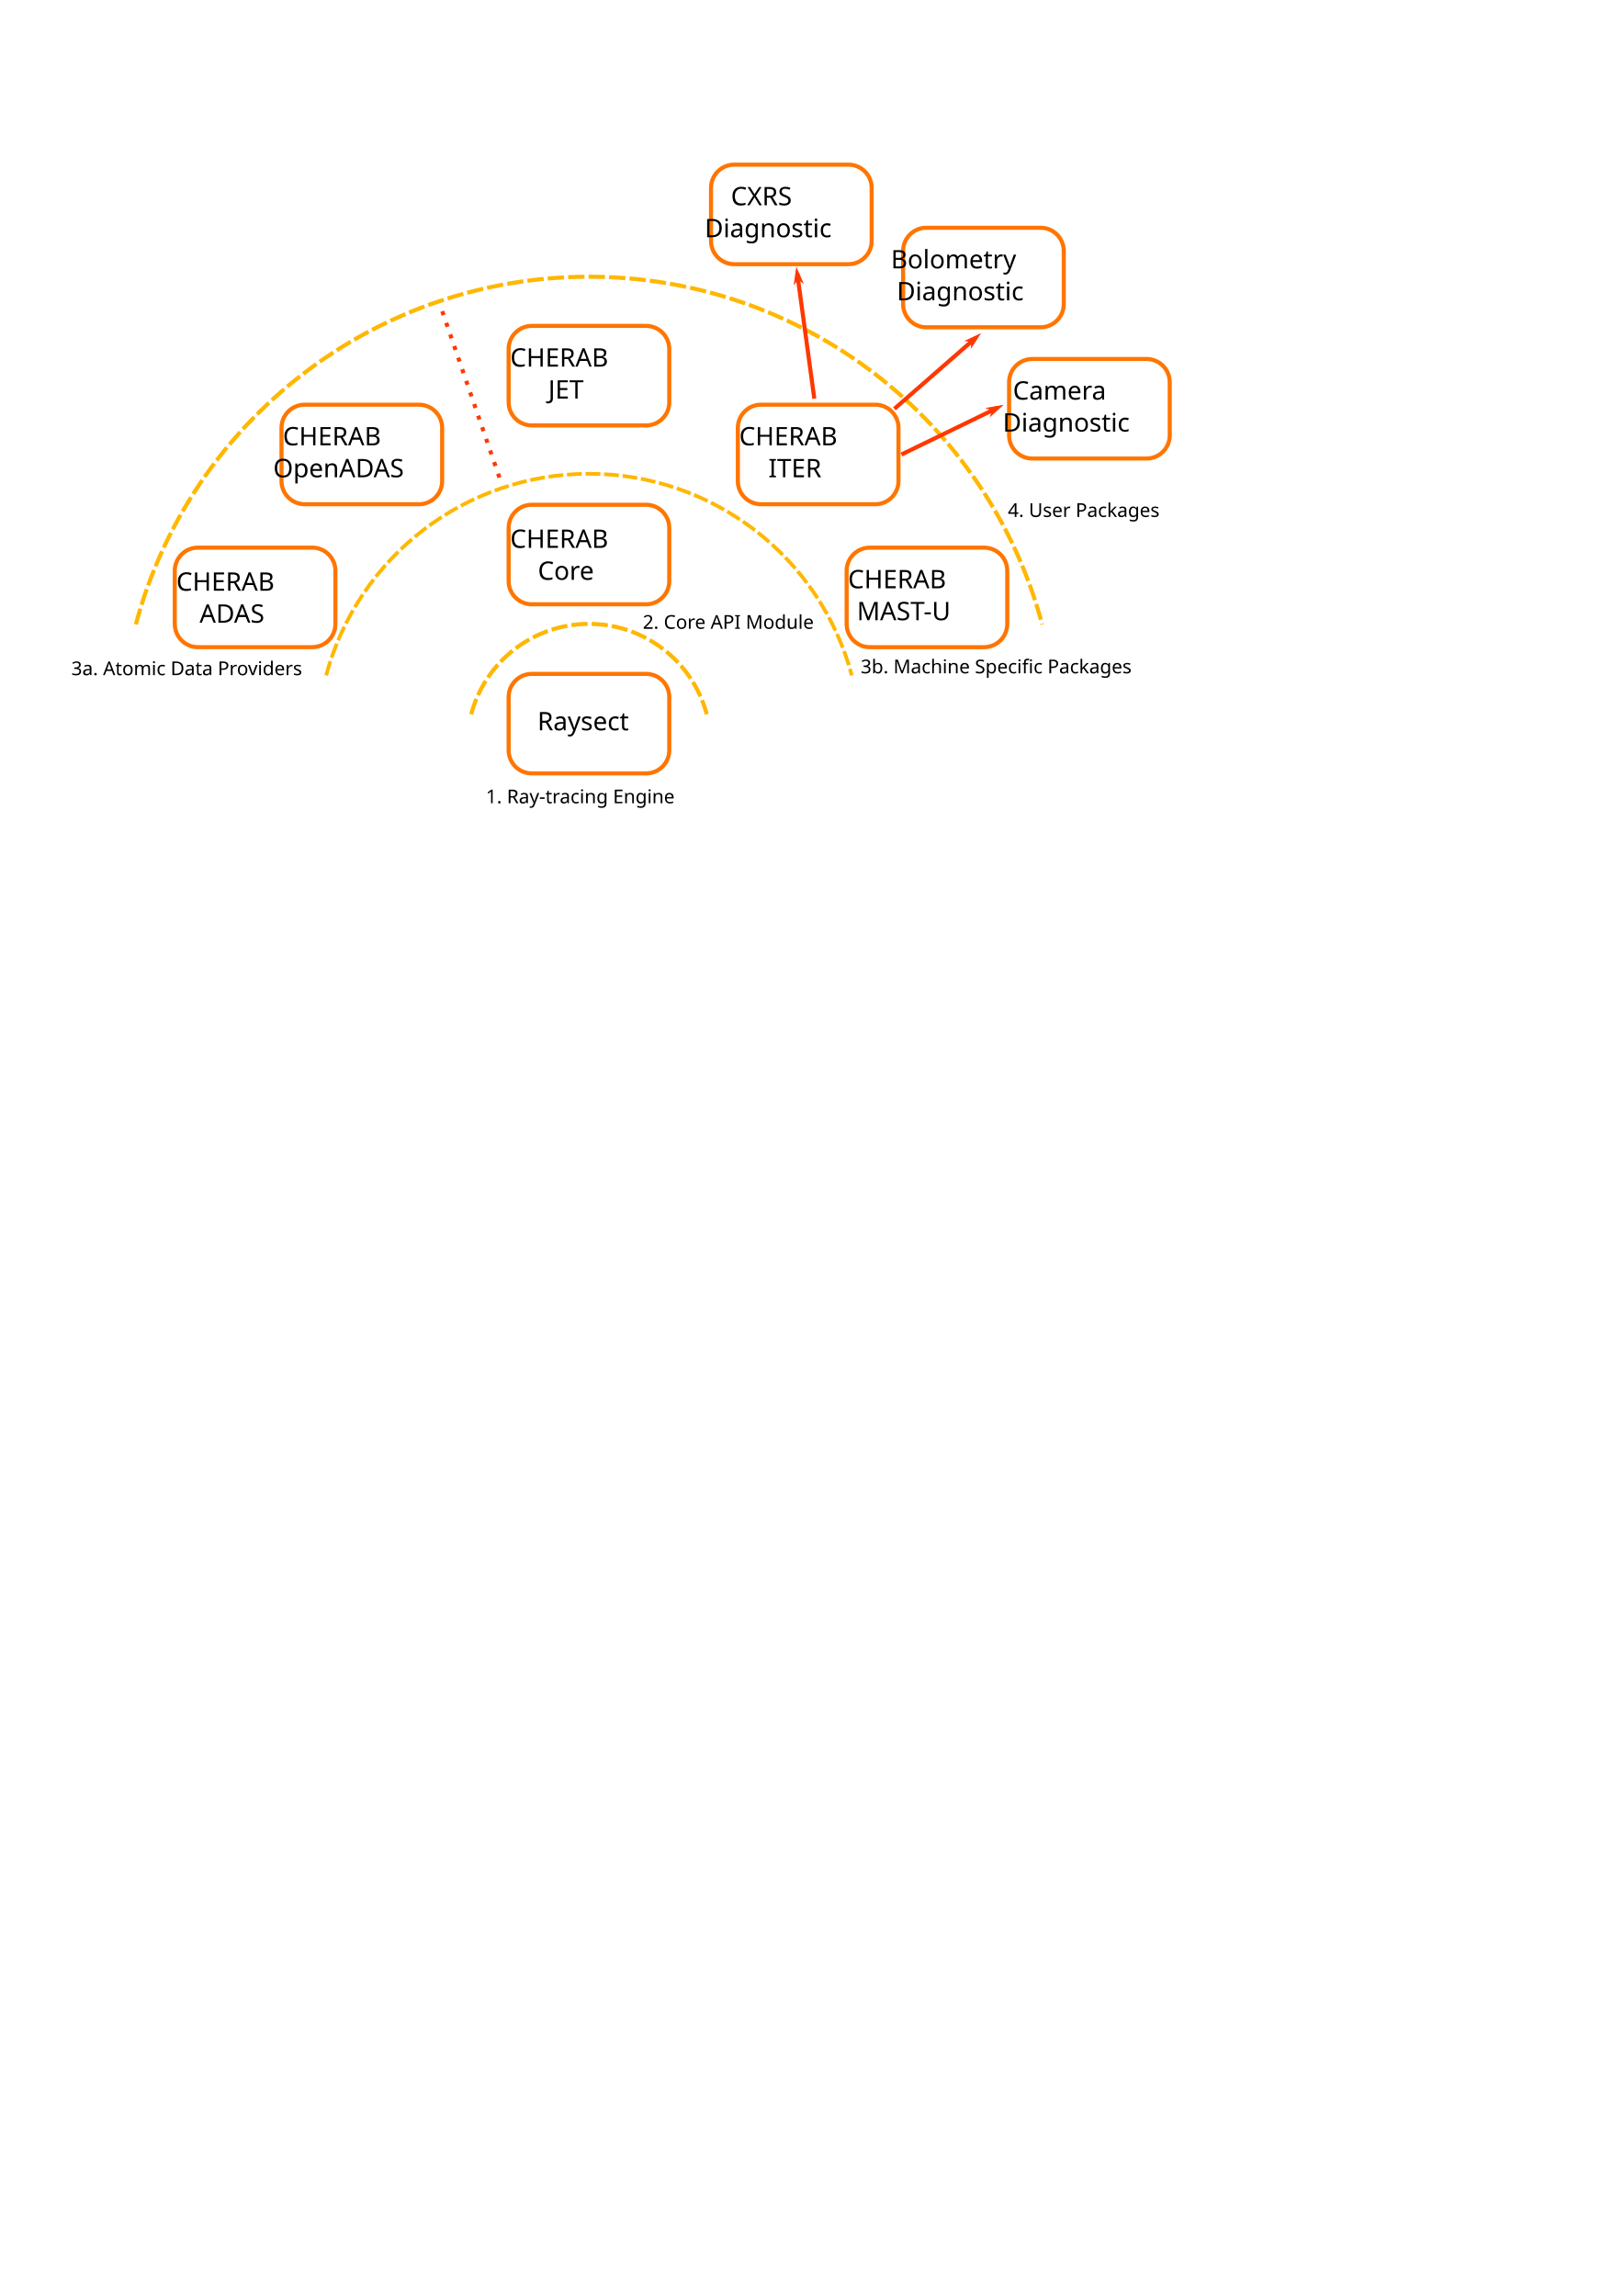
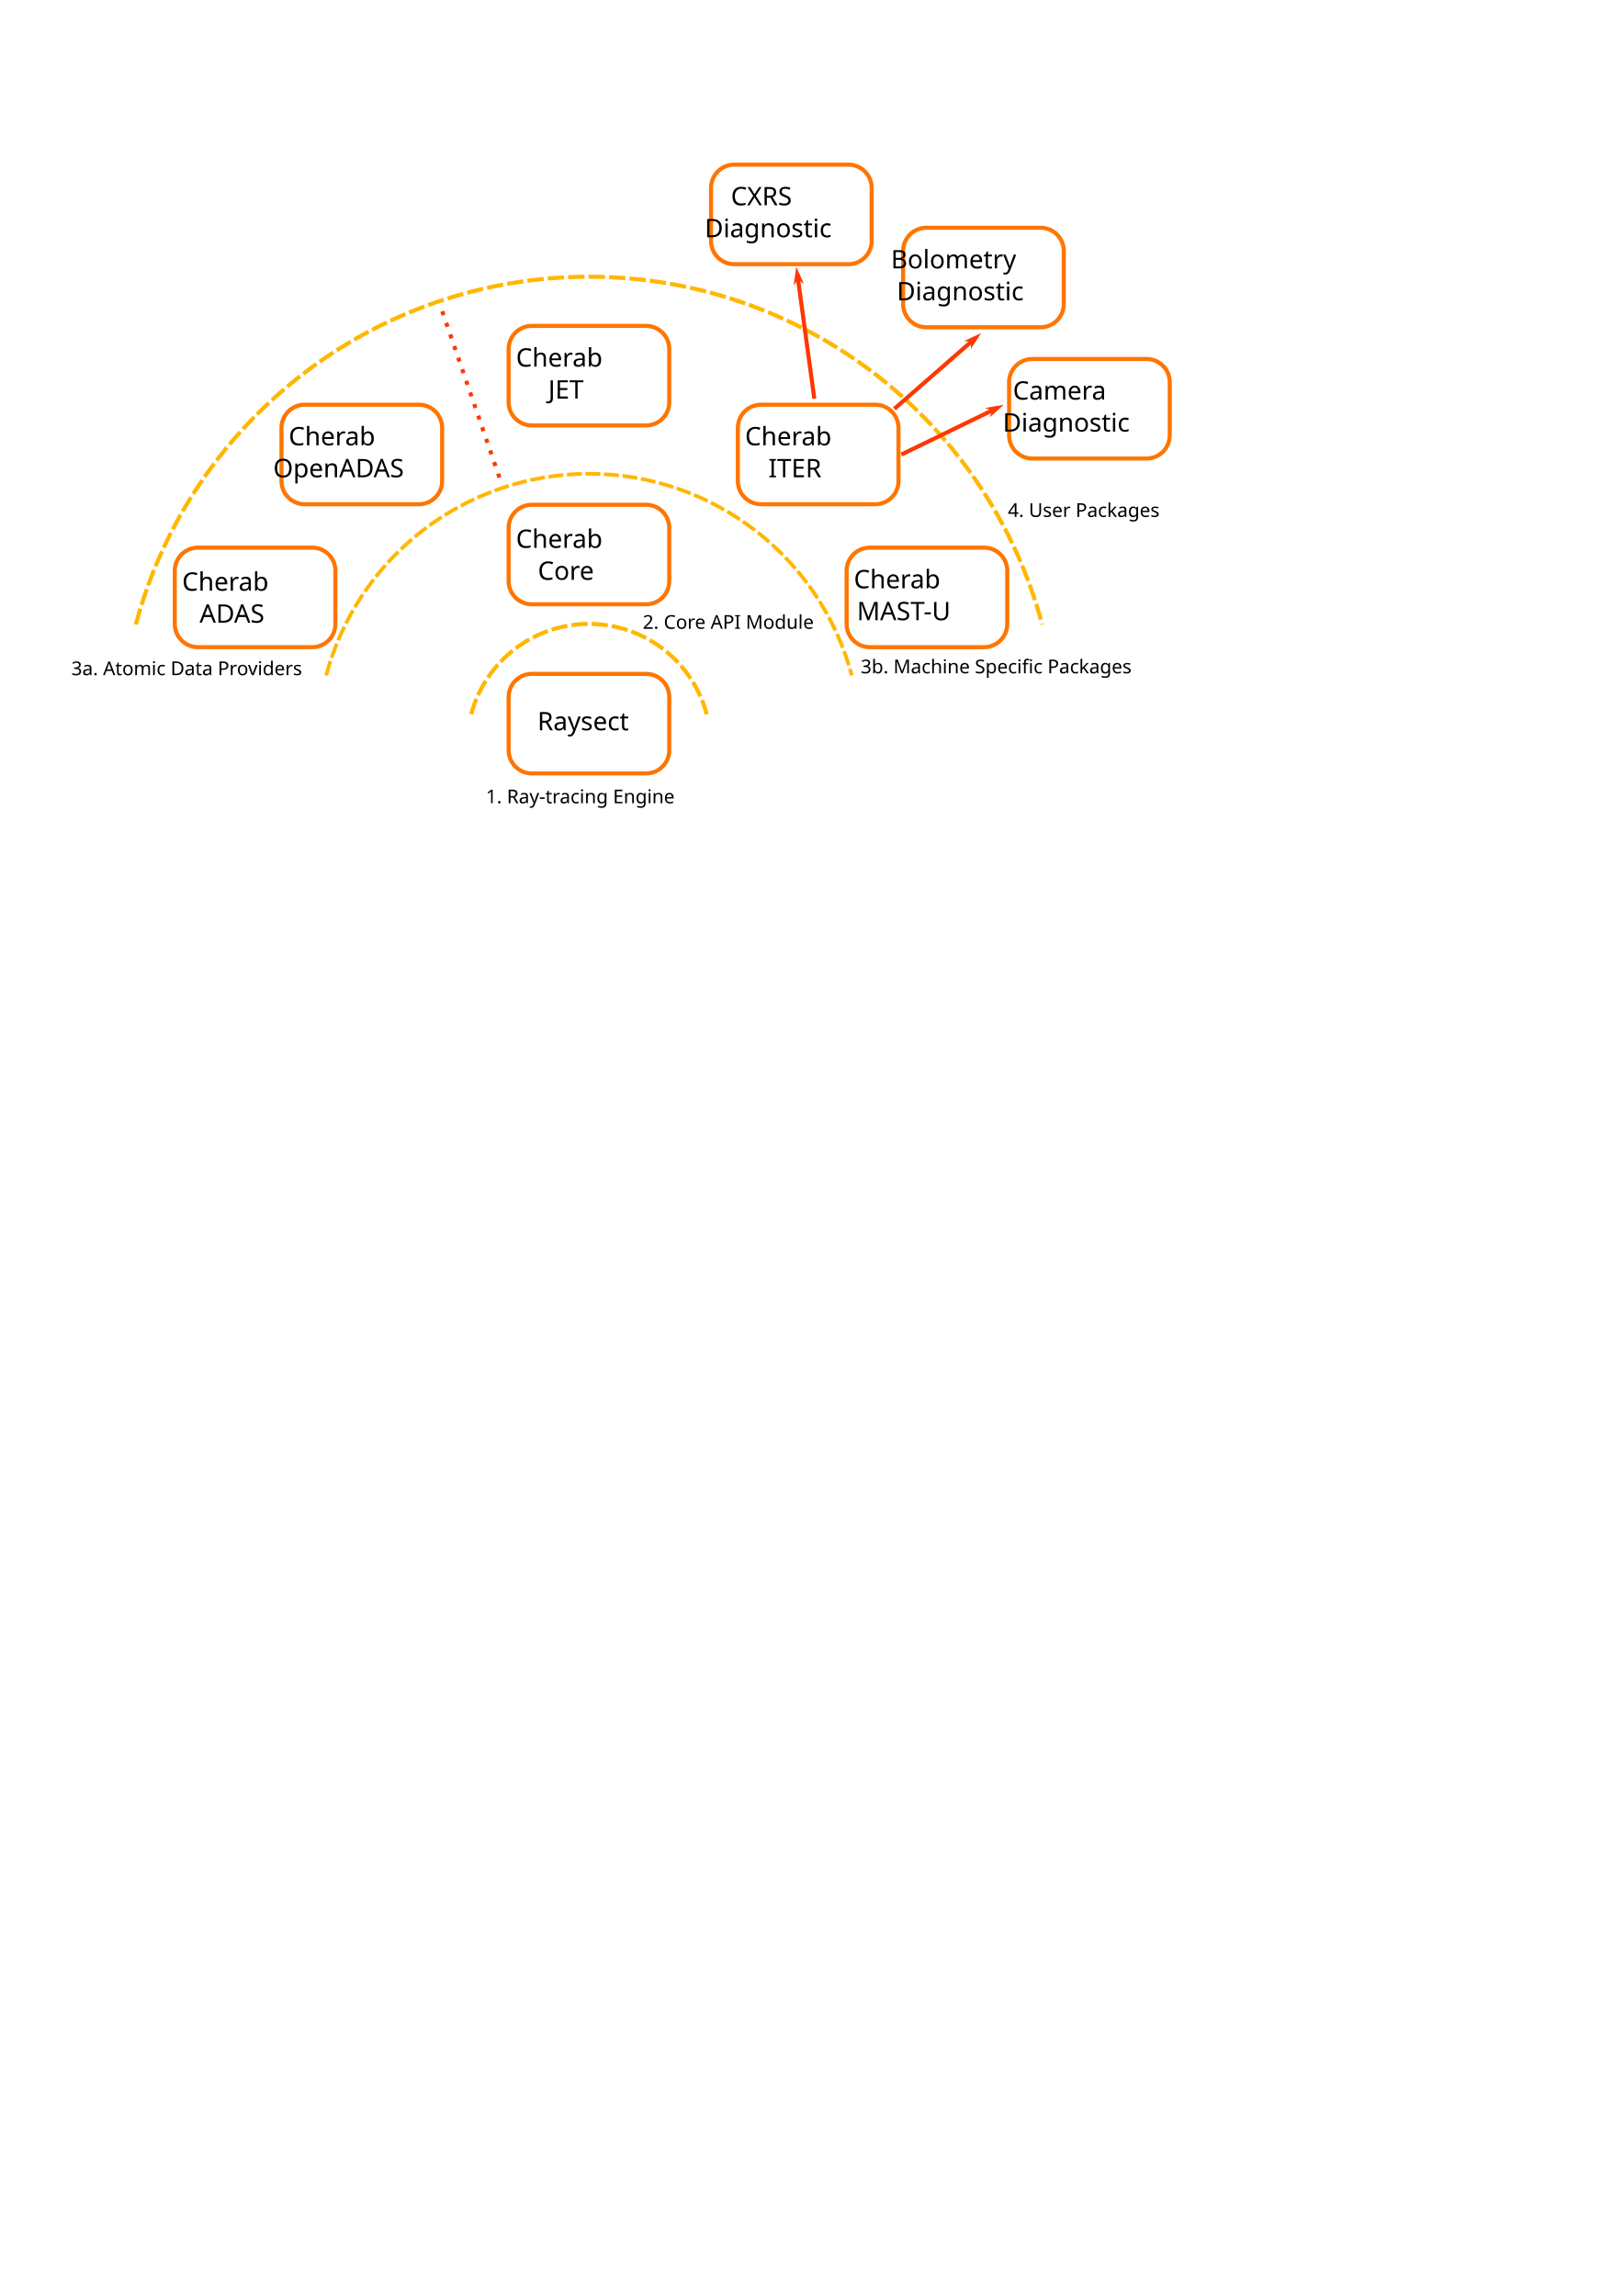
<svg xmlns="http://www.w3.org/2000/svg" width="210mm" height="297mm" viewBox="0 0 210 297" version="1.1" id="svg8">
  <defs id="defs2">
    <marker orient="auto" refY="0.0" refX="0.0" id="marker4185" style="overflow:visible;">
      <path id="path4183" d="M 0.0,0.0 L 5.0,-5.0 L -12.5,0.0 L 5.0,5.0 L 0.0,0.0 z " style="fill-rule:evenodd;stroke:#ff3700;stroke-width:1pt;stroke-opacity:1;fill:#ff3700;fill-opacity:1" transform="scale(0.2) rotate(180) translate(6,0)" />
    </marker>
    <marker orient="auto" refY="0.0" refX="0.0" id="marker4115" style="overflow:visible;">
      <path id="path4113" d="M 0.0,0.0 L 5.0,-5.0 L -12.5,0.0 L 5.0,5.0 L 0.0,0.0 z " style="fill-rule:evenodd;stroke:#ff3700;stroke-width:1pt;stroke-opacity:1;fill:#ff3700;fill-opacity:1" transform="scale(0.2) rotate(180) translate(6,0)" />
    </marker>
    <marker orient="auto" refY="0.0" refX="0.0" id="Arrow1Send" style="overflow:visible;">
      <path id="path1242" d="M 0.0,0.0 L 5.0,-5.0 L -12.5,0.0 L 5.0,5.0 L 0.0,0.0 z " style="fill-rule:evenodd;stroke:#ff3700;stroke-width:1pt;stroke-opacity:1;fill:#ff3700;fill-opacity:1" transform="scale(0.2) rotate(180) translate(6,0)" />
    </marker>
    <marker orient="auto" refY="0.0" refX="0.0" id="Arrow2Mend" style="overflow:visible;">
      <path id="path1254" style="fill-rule:evenodd;stroke-width:0.625;stroke-linejoin:round;stroke:#ff3700;stroke-opacity:1;fill:#ff3700;fill-opacity:1" d="M 8.719,4.034 L -2.207,0.016 L 8.719,-4.002 C 6.973,-1.63 6.983,1.616 8.719,4.034 z " transform="scale(0.6) rotate(180) translate(0,0)" />
    </marker>
    <marker orient="auto" refY="0.0" refX="0.0" id="Arrow2Lend" style="overflow:visible;">
      <path id="path1248" style="fill-rule:evenodd;stroke-width:0.625;stroke-linejoin:round;stroke:#ff3700;stroke-opacity:1;fill:#ff3700;fill-opacity:1" d="M 8.719,4.034 L -2.207,0.016 L 8.719,-4.002 C 6.973,-1.63 6.983,1.616 8.719,4.034 z " transform="scale(1.1) rotate(180) translate(1,0)" />
    </marker>
    <marker orient="auto" refY="0.0" refX="0.0" id="Arrow1Lend" style="overflow:visible;">
      <path id="path1230" d="M 0.0,0.0 L 5.0,-5.0 L -12.5,0.0 L 5.0,5.0 L 0.0,0.0 z " style="fill-rule:evenodd;stroke:#ff3700;stroke-width:1pt;stroke-opacity:1;fill:#ff3700;fill-opacity:1" transform="scale(0.8) rotate(180) translate(12.5,0)" />
    </marker>
    <marker orient="auto" refY="0.0" refX="0.0" id="Arrow1Lstart" style="overflow:visible">
      <path id="path1227" d="M 0.0,0.0 L 5.0,-5.0 L -12.5,0.0 L 5.0,5.0 L 0.0,0.0 z " style="fill-rule:evenodd;stroke:#ff3700;stroke-width:1pt;stroke-opacity:1;fill:#ff3700;fill-opacity:1" transform="scale(0.8) translate(12.5,0)" />
    </marker>
    <marker orient="auto" refY="0" refX="0" id="Arrow2Mend-1" style="overflow:visible">
      <path id="path1254-5" style="fill:#ff3700;fill-opacity:1;fill-rule:evenodd;stroke:#ff3700;stroke-width:0.625;stroke-linejoin:round;stroke-opacity:1" d="M 8.719,4.034 -2.207,0.016 8.719,-4.002 c -1.745,2.372 -1.735,5.617 -6e-7,8.035 z" transform="scale(-0.6)" />
    </marker>
    <marker orient="auto" refY="0" refX="0" id="Arrow2Mend-1-4" style="overflow:visible">
      <path id="path1254-5-7" style="fill:#ff3700;fill-opacity:1;fill-rule:evenodd;stroke:#ff3700;stroke-width:0.625;stroke-linejoin:round;stroke-opacity:1" d="M 8.719,4.034 -2.207,0.016 8.719,-4.002 c -1.745,2.372 -1.735,5.617 -6e-7,8.035 z" transform="scale(-0.6)" />
    </marker>
  </defs>
  <g id="layer1">
    <g id="g906" transform="translate(5.931853,14.05314)">
      <rect rx="3" y="51.241" x="59.852" height="12.875" width="20.776" id="rect815" style="fill:none;fill-opacity:1;stroke:#ff7500;stroke-width:0.529;stroke-linejoin:round;stroke-miterlimit:4;stroke-dasharray:none;stroke-dashoffset:0;stroke-opacity:1" />
      <text id="text819" y="56.815" x="70.263" style="font-style:normal;font-weight:normal;font-size:3.307px;line-height:125%;font-family:sans-serif;letter-spacing:0px;word-spacing:0px;fill:#000000;fill-opacity:1;stroke:none;stroke-width:0.265px;stroke-linecap:butt;stroke-linejoin:miter;stroke-opacity:1" xml:space="preserve">
-         <tspan style="text-align:center;text-anchor:middle;stroke-width:0.265px" y="56.815" x="70.263" id="tspan817">CHERAB</tspan>
+         <tspan style="text-align:center;text-anchor:middle;stroke-width:0.265px" y="56.815" x="70.263" id="tspan817">Cherab</tspan>
        <tspan id="tspan900" style="text-align:center;text-anchor:middle;stroke-width:0.265px" y="60.949" x="70.263">Core</tspan>
      </text>
    </g>
    <g id="g898" transform="translate(5.746295,16.16981)">
      <rect rx="3" y="71.001" x="60.038" height="12.875" width="20.776" id="rect815-3" style="fill:none;fill-opacity:1;stroke:#ff7500;stroke-width:0.529;stroke-linejoin:round;stroke-miterlimit:4;stroke-dasharray:none;stroke-dashoffset:0;stroke-opacity:1" />
      <text id="text819-6" y="78.3" x="63.757" style="font-style:normal;font-weight:normal;font-size:3.307px;line-height:125%;font-family:sans-serif;letter-spacing:0px;word-spacing:0px;fill:#000000;fill-opacity:1;stroke:none;stroke-width:0.265px;stroke-linecap:butt;stroke-linejoin:miter;stroke-opacity:1" xml:space="preserve">
        <tspan style="stroke-width:0.265px" y="78.3" x="63.757" id="tspan817-7">Raysect</tspan>
      </text>
    </g>
    <path style="fill:none;fill-opacity:1;stroke:#ffb700;stroke-width:0.525;stroke-linejoin:round;stroke-miterlimit:4;stroke-dasharray:2.099, 0.525;stroke-dashoffset:0;stroke-opacity:1" id="path876" d="m -60.939,-92.393 a 15.771,15.771 0 0 1 -15.234,11.689 15.771,15.771 0 0 1 -15.234,-11.689" transform="scale(-1)" />
    <path style="fill:none;fill-opacity:1;stroke:#ffb700;stroke-width:0.48;stroke-linejoin:round;stroke-miterlimit:4;stroke-dasharray:1.921, 0.48;stroke-dashoffset:0;stroke-opacity:1" id="path876-5" d="m -42.183,-87.367 a 35.191,35.191 0 0 1 -33.992,26.083 35.191,35.191 0 0 1 -33.992,-26.083" transform="scale(-1)" />
    <g id="g992" transform="translate(5.746295,15.64064)">
      <rect rx="3" y="36.71" x="30.662" height="12.875" width="20.776" id="rect815-2" style="fill:none;fill-opacity:1;stroke:#ff7500;stroke-width:0.529;stroke-linejoin:round;stroke-miterlimit:4;stroke-dasharray:none;stroke-dashoffset:0;stroke-opacity:1" />
      <text id="text819-9" y="41.964" x="41.049" style="font-style:normal;font-weight:normal;font-size:3.307px;line-height:125%;font-family:sans-serif;letter-spacing:0px;word-spacing:0px;fill:#000000;fill-opacity:1;stroke:none;stroke-width:0.265px;stroke-linecap:butt;stroke-linejoin:miter;stroke-opacity:1" xml:space="preserve">
-         <tspan id="tspan900-2" style="text-align:center;text-anchor:middle;stroke-width:0.265px" y="41.964" x="41.049">CHERAB</tspan>
+         <tspan id="tspan900-2" style="text-align:center;text-anchor:middle;stroke-width:0.265px" y="41.964" x="41.049">Cherab</tspan>
        <tspan id="tspan941" style="text-align:center;text-anchor:middle;stroke-width:0.265px" y="46.098" x="41.049">OpenADAS</tspan>
      </text>
    </g>
    <g id="g986" transform="translate(7.333795,18.81564)">
      <rect rx="3" y="52.024" x="15.27" height="12.875" width="20.776" id="rect815-2-7" style="fill:none;fill-opacity:1;stroke:#ff7500;stroke-width:0.529;stroke-linejoin:round;stroke-miterlimit:4;stroke-dasharray:none;stroke-dashoffset:0;stroke-opacity:1" />
      <text id="text819-9-0" y="57.599" x="25.681" style="font-style:normal;font-weight:normal;font-size:3.307px;line-height:125%;font-family:sans-serif;letter-spacing:0px;word-spacing:0px;fill:#000000;fill-opacity:1;stroke:none;stroke-width:0.265px;stroke-linecap:butt;stroke-linejoin:miter;stroke-opacity:1" xml:space="preserve">
-         <tspan id="tspan900-2-9" style="text-align:center;text-anchor:middle;stroke-width:0.265px" y="57.599" x="25.681">CHERAB</tspan>
+         <tspan id="tspan900-2-9" style="text-align:center;text-anchor:middle;stroke-width:0.265px" y="57.599" x="25.681">Cherab</tspan>
        <tspan id="tspan941-3" style="text-align:center;text-anchor:middle;stroke-width:0.265px" y="61.733" x="25.681">ADAS</tspan>
      </text>
    </g>
    <g id="g1087" transform="translate(5.746295,16.16981)">
      <rect rx="3" y="25.987" x="60.038" height="12.875" width="20.776" id="rect815-2-6" style="fill:none;fill-opacity:1;stroke:#ff7500;stroke-width:0.529;stroke-linejoin:round;stroke-miterlimit:4;stroke-dasharray:none;stroke-dashoffset:0;stroke-opacity:1" />
      <text id="text819-9-2" y="31.254" x="70.449" style="font-style:normal;font-weight:normal;font-size:3.307px;line-height:125%;font-family:sans-serif;letter-spacing:0px;word-spacing:0px;fill:#000000;fill-opacity:1;stroke:none;stroke-width:0.265px;stroke-linecap:butt;stroke-linejoin:miter;stroke-opacity:1" xml:space="preserve">
-         <tspan id="tspan900-2-6" style="text-align:center;text-anchor:middle;stroke-width:0.265px" y="31.254" x="70.449">CHERAB</tspan>
+         <tspan id="tspan900-2-6" style="text-align:center;text-anchor:middle;stroke-width:0.265px" y="31.254" x="70.449">Cherab</tspan>
        <tspan id="tspan941-1" style="text-align:center;text-anchor:middle;stroke-width:0.265px" y="35.388" x="70.449">JET</tspan>
      </text>
    </g>
    <g transform="translate(64.76715,15.64064)" id="g992-8">
      <rect rx="3" y="36.71" x="30.662" height="12.875" width="20.776" id="rect815-2-79" style="fill:none;fill-opacity:1;stroke:#ff7500;stroke-width:0.529;stroke-linejoin:round;stroke-miterlimit:4;stroke-dasharray:none;stroke-dashoffset:0;stroke-opacity:1" />
      <text id="text819-9-20" y="41.964" x="41.049" style="font-style:normal;font-weight:normal;font-size:3.307px;line-height:125%;font-family:sans-serif;letter-spacing:0px;word-spacing:0px;fill:#000000;fill-opacity:1;stroke:none;stroke-width:0.265px;stroke-linecap:butt;stroke-linejoin:miter;stroke-opacity:1" xml:space="preserve">
-         <tspan id="tspan900-2-2" style="text-align:center;text-anchor:middle;stroke-width:0.265px" y="41.964" x="41.049">CHERAB</tspan>
+         <tspan id="tspan900-2-2" style="text-align:center;text-anchor:middle;stroke-width:0.265px" y="41.964" x="41.049">Cherab</tspan>
        <tspan id="tspan941-37" style="text-align:center;text-anchor:middle;stroke-width:0.265px" y="46.098" x="41.049">ITER</tspan>
      </text>
    </g>
    <g transform="translate(78.83641,34.13035)" id="g992-5">
      <rect rx="3" y="36.71" x="30.662" height="12.875" width="20.776" id="rect815-2-9" style="fill:none;fill-opacity:1;stroke:#ff7500;stroke-width:0.529;stroke-linejoin:round;stroke-miterlimit:4;stroke-dasharray:none;stroke-dashoffset:0;stroke-opacity:1" />
      <text id="text819-9-22" y="41.964" x="41.049" style="font-style:normal;font-weight:normal;font-size:3.307px;line-height:125%;font-family:sans-serif;letter-spacing:0px;word-spacing:0px;fill:#000000;fill-opacity:1;stroke:none;stroke-width:0.265px;stroke-linecap:butt;stroke-linejoin:miter;stroke-opacity:1" xml:space="preserve">
-         <tspan id="tspan900-2-8" style="text-align:center;text-anchor:middle;stroke-width:0.265px" y="41.964" x="41.049">CHERAB</tspan>
+         <tspan id="tspan900-2-8" style="text-align:center;text-anchor:middle;stroke-width:0.265px" y="41.964" x="41.049">Cherab</tspan>
        <tspan id="tspan941-9" style="text-align:center;text-anchor:middle;stroke-width:0.265px" y="46.098" x="41.049">MAST-U</tspan>
      </text>
    </g>
    <path style="fill:none;fill-opacity:1;stroke:#ffb700;stroke-width:0.529;stroke-linejoin:round;stroke-miterlimit:4;stroke-dasharray:2.117, 0.529;stroke-dashoffset:0;stroke-opacity:1" id="path876-5-3" d="M -17.568,-80.77 A 60.677,60.677 0 0 1 -76.178,-35.797 60.677,60.677 0 0 1 -134.788,-80.77" transform="scale(-1)" />
    <path style="fill:none;fill-rule:evenodd;stroke:#ff3700;stroke-width:0.529;stroke-linecap:butt;stroke-linejoin:miter;stroke-miterlimit:4;stroke-dasharray:0.529, 1.058;stroke-dashoffset:0;stroke-opacity:1" d="m 57.198,40.262 7.692,22.368" id="path1089" />
    <text xml:space="preserve" style="font-style:normal;font-weight:normal;font-size:2.469px;line-height:125%;font-family:sans-serif;letter-spacing:0px;word-spacing:0px;fill:#000000;fill-opacity:1;stroke:none;stroke-width:0.265px;stroke-linecap:butt;stroke-linejoin:miter;stroke-opacity:1" x="62.838" y="103.909" id="text1093">
      <tspan id="tspan1091" x="62.838" y="103.909" style="font-size:2.469px;stroke-width:0.265px">1. Ray-tracing Engine</tspan>
    </text>
    <text xml:space="preserve" style="font-style:normal;font-weight:normal;font-size:2.469px;line-height:125%;font-family:sans-serif;letter-spacing:0px;word-spacing:0px;fill:#000000;fill-opacity:1;stroke:none;stroke-width:0.265px;stroke-linecap:butt;stroke-linejoin:miter;stroke-opacity:1" x="83.128" y="81.335" id="text1093-6">
      <tspan id="tspan1091-1" x="83.128" y="81.335" style="font-size:2.469px;stroke-width:0.265px">2. Core API Module</tspan>
    </text>
    <text xml:space="preserve" style="font-style:normal;font-weight:normal;font-size:2.469px;line-height:125%;font-family:sans-serif;letter-spacing:0px;word-spacing:0px;fill:#000000;fill-opacity:1;stroke:none;stroke-width:0.265px;stroke-linecap:butt;stroke-linejoin:miter;stroke-opacity:1" x="9.228" y="87.334" id="text1093-6-2">
      <tspan id="tspan1091-1-9" x="9.228" y="87.334" style="font-size:2.469px;stroke-width:0.265px">3a. Atomic Data Providers</tspan>
    </text>
    <text xml:space="preserve" style="font-style:normal;font-weight:normal;font-size:2.469px;line-height:125%;font-family:sans-serif;letter-spacing:0px;word-spacing:0px;fill:#000000;fill-opacity:1;stroke:none;stroke-width:0.265px;stroke-linecap:butt;stroke-linejoin:miter;stroke-opacity:1" x="111.32" y="87.094" id="text1093-3">
      <tspan id="tspan1091-19" x="111.32" y="87.094" style="font-size:2.469px;stroke-width:0.265px">3b. Machine Specific Packages</tspan>
    </text>
    <g transform="translate(61.29802,-15.41054)" id="g992-8-4">
      <rect rx="3" y="36.71" x="30.662" height="12.875" width="20.776" id="rect815-2-79-7" style="fill:none;fill-opacity:1;stroke:#ff7500;stroke-width:0.529;stroke-linejoin:round;stroke-miterlimit:4;stroke-dasharray:none;stroke-dashoffset:0;stroke-opacity:1" />
      <text id="text819-9-20-8" y="41.964" x="41.049" style="font-style:normal;font-weight:normal;font-size:3.307px;line-height:125%;font-family:sans-serif;letter-spacing:0px;word-spacing:0px;fill:#000000;fill-opacity:1;stroke:none;stroke-width:0.265px;stroke-linecap:butt;stroke-linejoin:miter;stroke-opacity:1" xml:space="preserve">
        <tspan id="tspan941-37-5" style="text-align:center;text-anchor:middle;stroke-width:0.265px" y="41.964" x="41.049">CXRS</tspan>
        <tspan style="text-align:center;text-anchor:middle;stroke-width:0.265px" y="46.098" x="41.049" id="tspan1192">Diagnostic</tspan>
      </text>
    </g>
    <g transform="translate(86.14334,-7.248074)" id="g992-8-0">
      <rect rx="3" y="36.71" x="30.662" height="12.875" width="20.776" id="rect815-2-79-3" style="fill:none;fill-opacity:1;stroke:#ff7500;stroke-width:0.529;stroke-linejoin:round;stroke-miterlimit:4;stroke-dasharray:none;stroke-dashoffset:0;stroke-opacity:1" />
      <text id="text819-9-20-6" y="41.964" x="41.049" style="font-style:normal;font-weight:normal;font-size:3.307px;line-height:125%;font-family:sans-serif;letter-spacing:0px;word-spacing:0px;fill:#000000;fill-opacity:1;stroke:none;stroke-width:0.265px;stroke-linecap:butt;stroke-linejoin:miter;stroke-opacity:1" xml:space="preserve">
        <tspan id="tspan941-37-0" style="text-align:center;text-anchor:middle;stroke-width:0.265px" y="41.964" x="41.049">Bolometry</tspan>
        <tspan style="text-align:center;text-anchor:middle;stroke-width:0.265px" y="46.098" x="41.049" id="tspan1196">Diagnostic</tspan>
      </text>
    </g>
    <g transform="translate(99.84863,9.72824)" id="g992-8-0-6">
      <rect rx="3" y="36.71" x="30.662" height="12.875" width="20.776" id="rect815-2-79-3-3" style="fill:none;fill-opacity:1;stroke:#ff7500;stroke-width:0.529;stroke-linejoin:round;stroke-miterlimit:4;stroke-dasharray:none;stroke-dashoffset:0;stroke-opacity:1" />
      <text id="text819-9-20-6-2" y="41.964" x="41.049" style="font-style:normal;font-weight:normal;font-size:3.307px;line-height:125%;font-family:sans-serif;letter-spacing:0px;word-spacing:0px;fill:#000000;fill-opacity:1;stroke:none;stroke-width:0.265px;stroke-linecap:butt;stroke-linejoin:miter;stroke-opacity:1" xml:space="preserve">
        <tspan id="tspan941-37-0-0" style="text-align:center;text-anchor:middle;stroke-width:0.265px" y="41.964" x="41.049">Camera</tspan>
        <tspan style="text-align:center;text-anchor:middle;stroke-width:0.265px" y="46.098" x="41.049" id="tspan1196-6">Diagnostic</tspan>
      </text>
    </g>
    <path style="fill:none;fill-rule:evenodd;stroke:#ff3700;stroke-width:0.529;stroke-linecap:butt;stroke-linejoin:miter;stroke-miterlimit:4;stroke-dasharray:none;stroke-opacity:1;marker-end:url(#marker4185)" d="m 105.318,51.566 -2.2,-16.127" id="path1225" />
    <path style="fill:none;fill-rule:evenodd;stroke:#ff3700;stroke-width:0.529;stroke-linecap:butt;stroke-linejoin:miter;stroke-miterlimit:4;stroke-dasharray:none;stroke-opacity:1;marker-end:url(#marker4115)" d="m 116.58,58.797 12.388,-6.024" id="path1225-5" />
    <path style="fill:none;fill-rule:evenodd;stroke:#ff3700;stroke-width:0.529;stroke-linecap:butt;stroke-linejoin:miter;stroke-miterlimit:4;stroke-dasharray:none;stroke-opacity:1;marker-end:url(#Arrow1Send)" d="m 115.676,52.88 10.506,-9.171" id="path1225-5-6" />
    <text xml:space="preserve" style="font-style:normal;font-weight:normal;font-size:3.307px;line-height:125%;font-family:sans-serif;letter-spacing:0px;word-spacing:0px;fill:#000000;fill-opacity:1;stroke:none;stroke-width:0.265px;stroke-linecap:butt;stroke-linejoin:miter;stroke-opacity:1" x="130.351" y="66.865" id="text4379">
      <tspan x="130.351" y="66.865" style="font-size:2.469px;stroke-width:0.265px" id="tspan4381">4. User Packages</tspan>
    </text>
  </g>
</svg>
